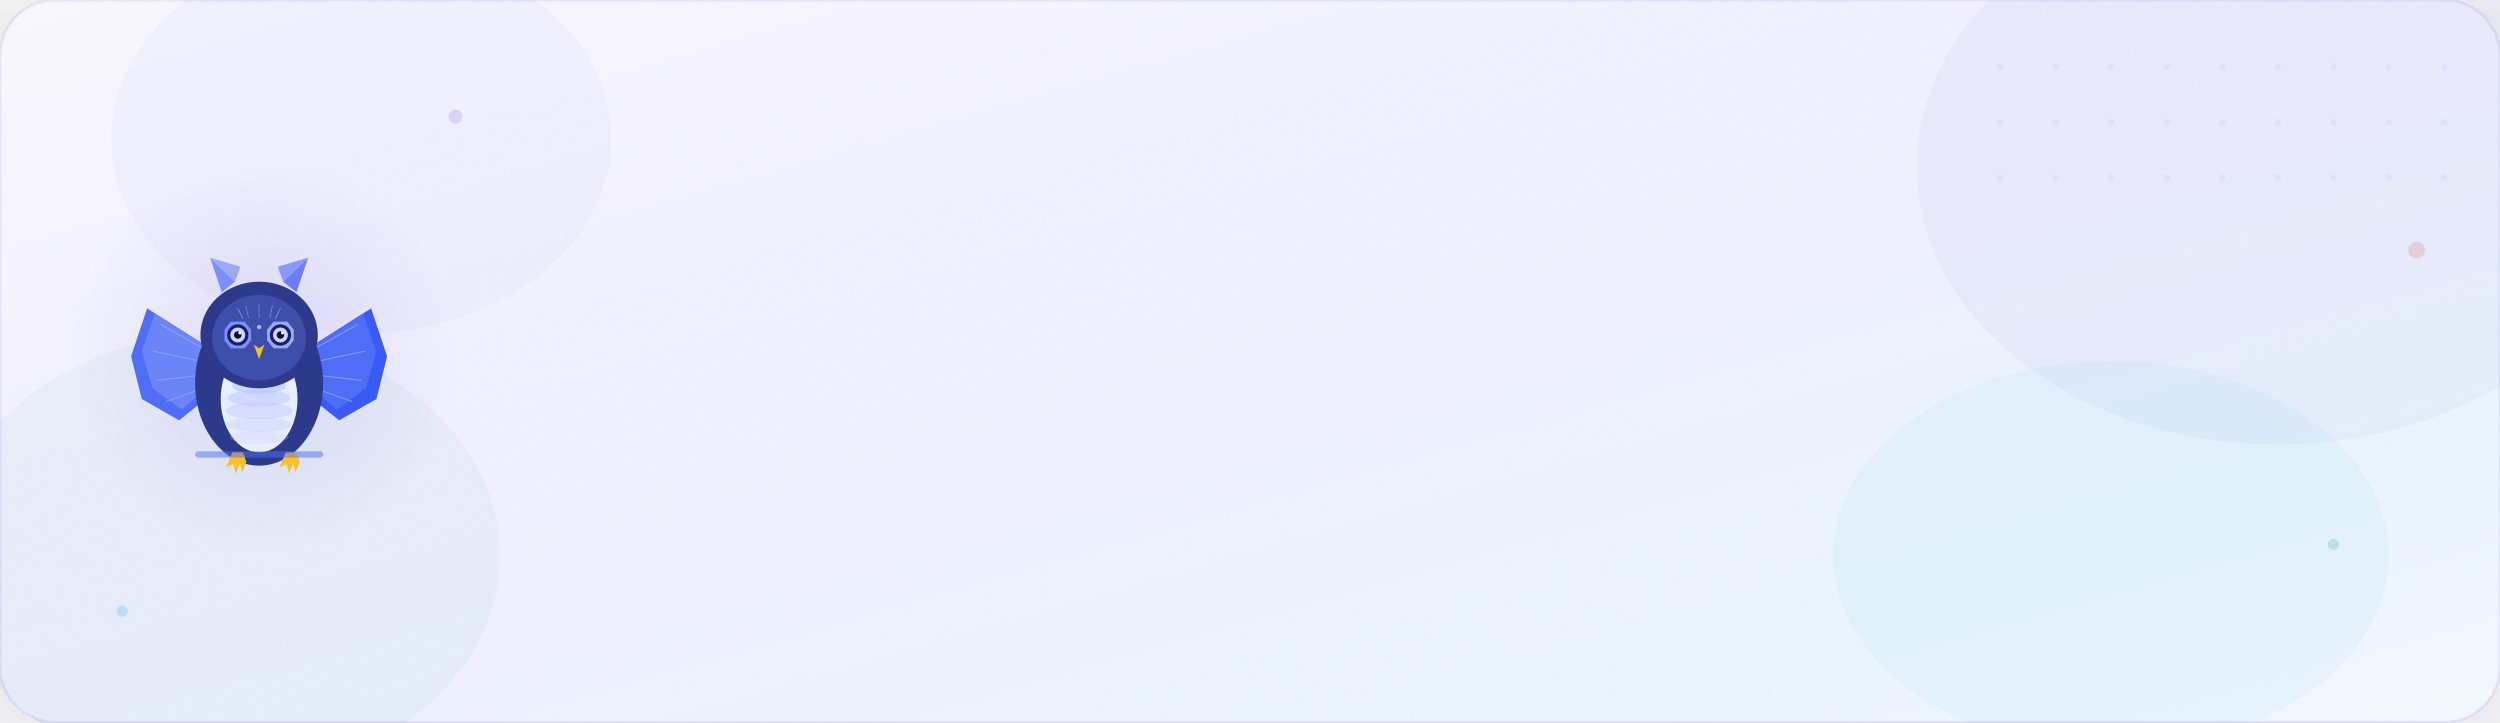
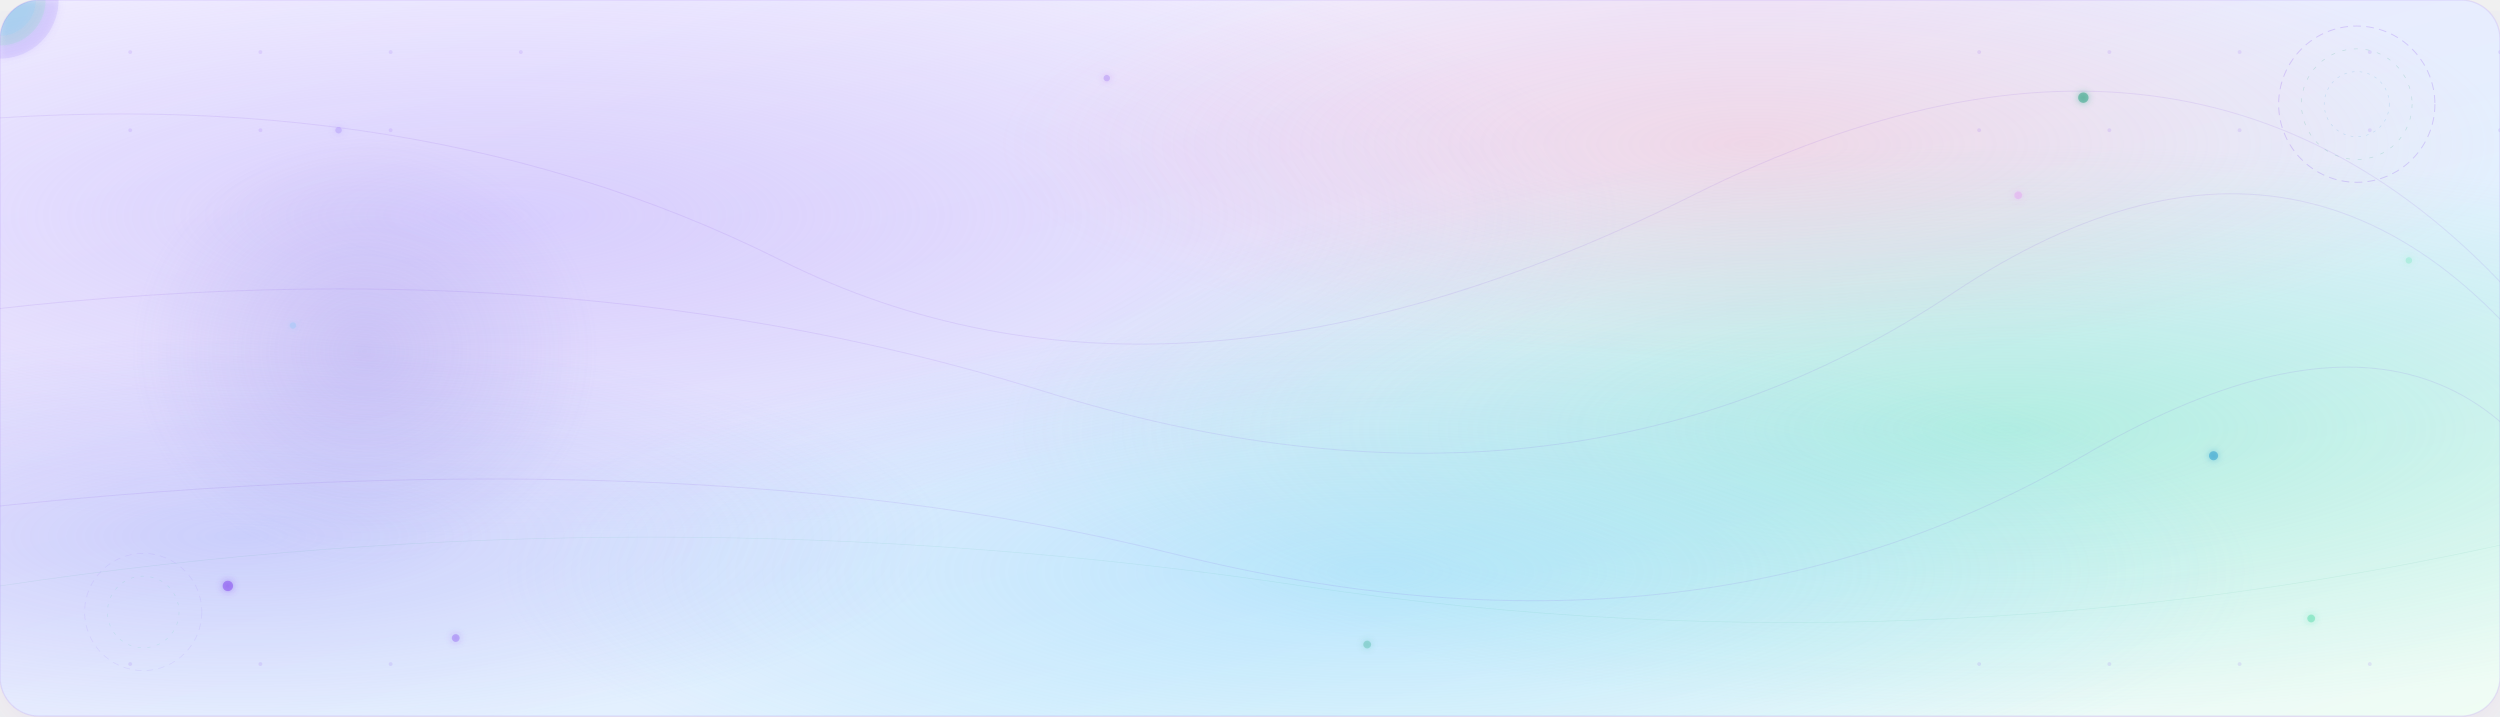
- <svg xmlns="http://www.w3.org/2000/svg" width="900" height="260" viewBox="0 0 900 260">
+ <svg xmlns="http://www.w3.org/2000/svg" width="3840" height="1100" viewBox="0 0 3840 1100">
  <defs>
-     <linearGradient id="bg" x1="0%" y1="0%" x2="100%" y2="100%">
-       <stop offset="0%" stop-color="#f8f7ff" />
-       <stop offset="40%" stop-color="#f0effe" />
-       <stop offset="80%" stop-color="#eaf4fb" />
-       <stop offset="100%" stop-color="#f3f8ff" />
+     <linearGradient id="bgBase" x1="0%" y1="0%" x2="100%" y2="100%">
+       <stop offset="0%" stop-color="#f5f3ff" />
+       <stop offset="35%" stop-color="#ede9fe" />
+       <stop offset="70%" stop-color="#e0f2fe" />
+       <stop offset="100%" stop-color="#f0fdf4" />
+     </linearGradient>
+     <radialGradient id="aurora1" cx="20%" cy="30%" r="45%">
+       <stop offset="0%" stop-color="#c4b5fd" stop-opacity="0.55" />
+       <stop offset="100%" stop-color="#c4b5fd" stop-opacity="0" />
+       <animate attributeName="cx" values="20%;35%;18%;28%;20%" dur="18s" repeatCount="indefinite" />
+       <animate attributeName="cy" values="30%;20%;45%;25%;30%" dur="18s" repeatCount="indefinite" />
+     </radialGradient>
+     <radialGradient id="aurora2" cx="80%" cy="60%" r="40%">
+       <stop offset="0%" stop-color="#6ee7b7" stop-opacity="0.40" />
+       <stop offset="100%" stop-color="#6ee7b7" stop-opacity="0" />
+       <animate attributeName="cx" values="80%;65%;82%;72%;80%" dur="22s" repeatCount="indefinite" />
+       <animate attributeName="cy" values="60%;75%;50%;65%;60%" dur="22s" repeatCount="indefinite" />
+     </radialGradient>
+     <radialGradient id="aurora3" cx="55%" cy="80%" r="35%">
+       <stop offset="0%" stop-color="#7dd3fc" stop-opacity="0.38" />
+       <stop offset="100%" stop-color="#7dd3fc" stop-opacity="0" />
+       <animate attributeName="cx" values="55%;40%;60%;50%;55%" dur="16s" repeatCount="indefinite" />
+       <animate attributeName="cy" values="80%;65%;85%;70%;80%" dur="16s" repeatCount="indefinite" />
+     </radialGradient>
+     <radialGradient id="aurora4" cx="70%" cy="20%" r="30%">
+       <stop offset="0%" stop-color="#fda4af" stop-opacity="0.28" />
+       <stop offset="100%" stop-color="#fda4af" stop-opacity="0" />
+       <animate attributeName="cx" values="70%;80%;62%;75%;70%" dur="20s" repeatCount="indefinite" />
+       <animate attributeName="cy" values="20%;35%;18%;28%;20%" dur="20s" repeatCount="indefinite" />
+     </radialGradient>
+     <radialGradient id="aurora5" cx="10%" cy="75%" r="28%">
+       <stop offset="0%" stop-color="#818cf8" stop-opacity="0.30" />
+       <stop offset="100%" stop-color="#818cf8" stop-opacity="0" />
+       <animate attributeName="cx" values="10%;22%;8%;16%;10%" dur="25s" repeatCount="indefinite" />
+       <animate attributeName="cy" values="75%;60%;80%;68%;75%" dur="25s" repeatCount="indefinite" />
+     </radialGradient>
+     <linearGradient id="titleGrad" x1="0%" y1="0%" x2="100%" y2="0%">
+       <stop offset="0%" stop-color="#1e1b4b">
+         <animate attributeName="stop-color" values="#1e1b4b;#4338ca;#1e1b4b" dur="7s" repeatCount="indefinite" />
+       </stop>
+       <stop offset="45%" stop-color="#7c3aed">
+         <animate attributeName="stop-color" values="#7c3aed;#a78bfa;#7c3aed" dur="7s" repeatCount="indefinite" />
+       </stop>
+       <stop offset="78%" stop-color="#059669">
+         <animate attributeName="stop-color" values="#059669;#34d399;#059669" dur="7s" repeatCount="indefinite" />
+       </stop>
+       <stop offset="100%" stop-color="#1e1b4b">
+         <animate attributeName="stop-color" values="#1e1b4b;#4338ca;#1e1b4b" dur="7s" repeatCount="indefinite" />
+       </stop>
    </linearGradient>
    <radialGradient id="owlGlow" cx="50%" cy="50%" r="50%">
-       <stop offset="0%" stop-color="#7F77DD" stop-opacity="0.18" />
+       <stop offset="0%" stop-color="#7F77DD" stop-opacity="0.22" />
      <stop offset="100%" stop-color="#7F77DD" stop-opacity="0" />
    </radialGradient>
-     <linearGradient id="titleGrad" x1="0%" y1="0%" x2="100%" y2="0%">
-       <stop offset="0%" stop-color="#2d2060">
-         <animate attributeName="stop-color" values="#2d2060;#4a3ab8;#2d2060" dur="6s" repeatCount="indefinite" />
-       </stop>
-       <stop offset="50%" stop-color="#7F77DD">
-         <animate attributeName="stop-color" values="#7F77DD;#a89ef5;#7F77DD" dur="6s" repeatCount="indefinite" />
-       </stop>
-       <stop offset="100%" stop-color="#1D9E75">
-         <animate attributeName="stop-color" values="#1D9E75;#2dcc97;#1D9E75" dur="6s" repeatCount="indefinite" />
-       </stop>
-     </linearGradient>
    <linearGradient id="p1g" x1="0%" y1="0%" x2="100%" y2="0%">
-       <stop offset="0%" stop-color="#7F77DD" stop-opacity="0.15" />
-       <stop offset="100%" stop-color="#534AB7" stop-opacity="0.04" />
+       <stop offset="0%" stop-color="#7c3aed" stop-opacity="0.14" />
+       <stop offset="100%" stop-color="#7c3aed" stop-opacity="0.03" />
    </linearGradient>
    <linearGradient id="p2g" x1="0%" y1="0%" x2="100%" y2="0%">
-       <stop offset="0%" stop-color="#1D9E75" stop-opacity="0.15" />
-       <stop offset="100%" stop-color="#0F6E56" stop-opacity="0.04" />
+       <stop offset="0%" stop-color="#059669" stop-opacity="0.14" />
+       <stop offset="100%" stop-color="#059669" stop-opacity="0.03" />
    </linearGradient>
    <linearGradient id="p3g" x1="0%" y1="0%" x2="100%" y2="0%">
-       <stop offset="0%" stop-color="#0EA5E9" stop-opacity="0.15" />
-       <stop offset="100%" stop-color="#0284C7" stop-opacity="0.04" />
+       <stop offset="0%" stop-color="#0284c7" stop-opacity="0.14" />
+       <stop offset="100%" stop-color="#0284c7" stop-opacity="0.03" />
    </linearGradient>
    <linearGradient id="p4g" x1="0%" y1="0%" x2="100%" y2="0%">
-       <stop offset="0%" stop-color="#D85A30" stop-opacity="0.15" />
-       <stop offset="100%" stop-color="#993C1D" stop-opacity="0.04" />
-     </linearGradient>
-     <filter id="grain" x="0%" y="0%" width="100%" height="100%">
-       <feTurbulence type="fractalNoise" baseFrequency="0.65" numOctaves="3" stitchTiles="stitch" result="noiseOut" />
-       <feColorMatrix type="saturate" values="0" in="noiseOut" result="grayNoise" />
-       <feBlend in="SourceGraphic" in2="grayNoise" mode="overlay" result="blended" />
-       <feComposite in="blended" in2="SourceGraphic" operator="in" />
+       <stop offset="0%" stop-color="#dc2626" stop-opacity="0.14" />
+       <stop offset="100%" stop-color="#dc2626" stop-opacity="0.03" />
+     </linearGradient>
+     <filter id="cardShadow" x="-2%" y="-4%" width="104%" height="114%">
+       <feDropShadow dx="0" dy="16" stdDeviation="48" flood-color="#6d28d9" flood-opacity="0.10" />
    </filter>
-     <filter id="shadow" x="-3%" y="-3%" width="106%" height="112%">
-       <feDropShadow dx="0" dy="4" stdDeviation="12" flood-color="#7F77DD" flood-opacity="0.10" />
+     <filter id="glow" x="-50%" y="-50%" width="200%" height="200%">
+       <feGaussianBlur in="SourceGraphic" stdDeviation="6" result="blur" />
+       <feMerge>
+         <feMergeNode in="blur" />
+         <feMergeNode in="SourceGraphic" />
+       </feMerge>
    </filter>
-     <clipPath id="cardClip">
-       <rect width="900" height="260" rx="20" />
+     <clipPath id="card">
+       <rect width="3840" height="1100" rx="60" />
    </clipPath>
  </defs>
-   <g filter="url(#shadow)">
-     <rect width="900" height="260" rx="20" fill="url(#bg)" />
+   <g filter="url(#cardShadow)">
+     <rect width="3840" height="1100" rx="60" fill="url(#bgBase)" />
  </g>
-   <rect width="900" height="260" rx="20" fill="url(#bg)" filter="url(#grain)" opacity="0.035" />
-   <ellipse cx="820" cy="60" rx="130" ry="100" fill="#7F77DD" opacity="0.06" />
-   <ellipse cx="760" cy="200" rx="100" ry="70" fill="#0EA5E9" opacity="0.05" />
-   <ellipse cx="80" cy="200" rx="100" ry="80" fill="#1D9E75" opacity="0.05" />
-   <ellipse cx="130" cy="50" rx="90" ry="70" fill="#7F77DD" opacity="0.05" />
-   <g opacity="0.08">
-     <circle cx="720" cy="24" r="1.2" fill="#7F77DD" />
-     <circle cx="740" cy="24" r="1.2" fill="#7F77DD" />
-     <circle cx="760" cy="24" r="1.2" fill="#7F77DD" />
-     <circle cx="780" cy="24" r="1.2" fill="#7F77DD" />
-     <circle cx="800" cy="24" r="1.2" fill="#7F77DD" />
-     <circle cx="820" cy="24" r="1.2" fill="#7F77DD" />
-     <circle cx="840" cy="24" r="1.2" fill="#7F77DD" />
-     <circle cx="860" cy="24" r="1.2" fill="#7F77DD" />
-     <circle cx="880" cy="24" r="1.2" fill="#7F77DD" />
-     <circle cx="720" cy="44" r="1.2" fill="#7F77DD" />
-     <circle cx="740" cy="44" r="1.2" fill="#7F77DD" />
-     <circle cx="760" cy="44" r="1.2" fill="#7F77DD" />
-     <circle cx="780" cy="44" r="1.2" fill="#7F77DD" />
-     <circle cx="800" cy="44" r="1.2" fill="#7F77DD" />
-     <circle cx="820" cy="44" r="1.2" fill="#7F77DD" />
-     <circle cx="840" cy="44" r="1.2" fill="#7F77DD" />
-     <circle cx="860" cy="44" r="1.2" fill="#7F77DD" />
-     <circle cx="880" cy="44" r="1.2" fill="#7F77DD" />
-     <circle cx="720" cy="64" r="1.2" fill="#7F77DD" />
-     <circle cx="740" cy="64" r="1.2" fill="#7F77DD" />
-     <circle cx="760" cy="64" r="1.2" fill="#7F77DD" />
-     <circle cx="780" cy="64" r="1.2" fill="#7F77DD" />
-     <circle cx="800" cy="64" r="1.2" fill="#7F77DD" />
-     <circle cx="820" cy="64" r="1.2" fill="#7F77DD" />
-     <circle cx="840" cy="64" r="1.2" fill="#7F77DD" />
-     <circle cx="860" cy="64" r="1.2" fill="#7F77DD" />
-     <circle cx="880" cy="64" r="1.2" fill="#7F77DD" />
+   <g clip-path="url(#card)">
+     <rect width="3840" height="1100" fill="url(#aurora1)" />
+     <rect width="3840" height="1100" fill="url(#aurora2)" />
+     <rect width="3840" height="1100" fill="url(#aurora3)" />
+     <rect width="3840" height="1100" fill="url(#aurora4)" />
+     <rect width="3840" height="1100" fill="url(#aurora5)" />
+     <g opacity="0.10" stroke="#6d28d9" stroke-width="1.5" fill="none">
+       <path d="M-200,200 Q600,100 1200,400 T2600,300 T3900,500">
+         <animate attributeName="d" values="M-200,200 Q600,100 1200,400 T2600,300 T3900,500;                   M-200,350 Q700,150 1400,300 T2800,500 T4000,350;                   M-200,200 Q600,100 1200,400 T2600,300 T3900,500" dur="14s" repeatCount="indefinite" />
+       </path>
+       <path d="M-200,500 Q800,350 1600,600 T3000,450 T4000,700">
+         <animate attributeName="d" values="M-200,500 Q800,350 1600,600 T3000,450 T4000,700;                   M-200,600 Q900,400 1800,500 T3200,650 T4000,550;                   M-200,500 Q800,350 1600,600 T3000,450 T4000,700" dur="18s" repeatCount="indefinite" />
+       </path>
+       <path d="M-200,800 Q1000,650 1800,850 T3200,700 T4000,900">
+         <animate attributeName="d" values="M-200,800 Q1000,650 1800,850 T3200,700 T4000,900;                   M-200,700 Q1100,750 1900,650 T3100,800 T4000,800;                   M-200,800 Q1000,650 1800,850 T3200,700 T4000,900" dur="20s" repeatCount="indefinite" />
+       </path>
+     </g>
+     <g opacity="0.08" stroke="#059669" stroke-width="1" fill="none">
+       <path d="M0,900 Q1000,750 2000,900 T4000,800">
+         <animate attributeName="d" values="M0,900 Q1000,750 2000,900 T4000,800;                   M0,850 Q1200,950 2200,800 T4000,900;                   M0,900 Q1000,750 2000,900 T4000,800" dur="22s" repeatCount="indefinite" />
+       </path>
+     </g>
+     <g opacity="0.12" fill="#7c3aed">
+       <circle cx="200" cy="80" r="3">
+         <animate attributeName="opacity" values="0.6;0.15;0.6" dur="4s" begin="0s" repeatCount="indefinite" />
+       </circle>
+       <circle cx="400" cy="80" r="3">
+         <animate attributeName="opacity" values="0.6;0.15;0.6" dur="4s" begin="0.3s" repeatCount="indefinite" />
+       </circle>
+       <circle cx="600" cy="80" r="3">
+         <animate attributeName="opacity" values="0.6;0.15;0.6" dur="4s" begin="0.6s" repeatCount="indefinite" />
+       </circle>
+       <circle cx="800" cy="80" r="3">
+         <animate attributeName="opacity" values="0.6;0.15;0.6" dur="4s" begin="0.9s" repeatCount="indefinite" />
+       </circle>
+       <circle cx="3040" cy="80" r="3">
+         <animate attributeName="opacity" values="0.6;0.15;0.6" dur="4s" begin="0.4s" repeatCount="indefinite" />
+       </circle>
+       <circle cx="3240" cy="80" r="3">
+         <animate attributeName="opacity" values="0.6;0.15;0.6" dur="4s" begin="0.7s" repeatCount="indefinite" />
+       </circle>
+       <circle cx="3440" cy="80" r="3">
+         <animate attributeName="opacity" values="0.6;0.15;0.6" dur="4s" begin="1.0s" repeatCount="indefinite" />
+       </circle>
+       <circle cx="3640" cy="80" r="3">
+         <animate attributeName="opacity" values="0.6;0.15;0.6" dur="4s" begin="1.3s" repeatCount="indefinite" />
+       </circle>
+       <circle cx="3840" cy="80" r="3">
+         <animate attributeName="opacity" values="0.6;0.15;0.6" dur="4s" begin="0.1s" repeatCount="indefinite" />
+       </circle>
+       <circle cx="200" cy="200" r="3">
+         <animate attributeName="opacity" values="0.6;0.15;0.6" dur="5s" begin="0.5s" repeatCount="indefinite" />
+       </circle>
+       <circle cx="400" cy="200" r="3">
+         <animate attributeName="opacity" values="0.6;0.15;0.6" dur="5s" begin="0.8s" repeatCount="indefinite" />
+       </circle>
+       <circle cx="600" cy="200" r="3">
+         <animate attributeName="opacity" values="0.6;0.15;0.6" dur="5s" begin="1.1s" repeatCount="indefinite" />
+       </circle>
+       <circle cx="3040" cy="200" r="3">
+         <animate attributeName="opacity" values="0.6;0.15;0.6" dur="5s" begin="0.2s" repeatCount="indefinite" />
+       </circle>
+       <circle cx="3240" cy="200" r="3">
+         <animate attributeName="opacity" values="0.6;0.15;0.6" dur="5s" begin="0.5s" repeatCount="indefinite" />
+       </circle>
+       <circle cx="3440" cy="200" r="3">
+         <animate attributeName="opacity" values="0.6;0.15;0.6" dur="5s" begin="0.8s" repeatCount="indefinite" />
+       </circle>
+       <circle cx="3640" cy="200" r="3">
+         <animate attributeName="opacity" values="0.6;0.15;0.6" dur="5s" begin="1.1s" repeatCount="indefinite" />
+       </circle>
+       <circle cx="3840" cy="200" r="3">
+         <animate attributeName="opacity" values="0.6;0.15;0.6" dur="5s" begin="0.4s" repeatCount="indefinite" />
+       </circle>
+       <circle cx="200" cy="1020" r="3">
+         <animate attributeName="opacity" values="0.6;0.15;0.6" dur="4.5s" begin="1.2s" repeatCount="indefinite" />
+       </circle>
+       <circle cx="400" cy="1020" r="3">
+         <animate attributeName="opacity" values="0.6;0.15;0.6" dur="4.5s" begin="0.9s" repeatCount="indefinite" />
+       </circle>
+       <circle cx="600" cy="1020" r="3">
+         <animate attributeName="opacity" values="0.6;0.15;0.6" dur="4.5s" begin="0.6s" repeatCount="indefinite" />
+       </circle>
+       <circle cx="3040" cy="1020" r="3">
+         <animate attributeName="opacity" values="0.6;0.15;0.6" dur="4.5s" begin="0.3s" repeatCount="indefinite" />
+       </circle>
+       <circle cx="3240" cy="1020" r="3">
+         <animate attributeName="opacity" values="0.6;0.15;0.6" dur="4.5s" begin="0.6s" repeatCount="indefinite" />
+       </circle>
+       <circle cx="3440" cy="1020" r="3">
+         <animate attributeName="opacity" values="0.6;0.15;0.6" dur="4.5s" begin="0.9s" repeatCount="indefinite" />
+       </circle>
+       <circle cx="3640" cy="1020" r="3">
+         <animate attributeName="opacity" values="0.6;0.15;0.6" dur="4.5s" begin="1.2s" repeatCount="indefinite" />
+       </circle>
+     </g>
+     <g filter="url(#glow)">
+       <circle r="90" fill="#a78bfa" opacity="0.18">
+         <animateMotion dur="28s" repeatCount="indefinite" path="M3600,120 Q3750,300 3700,500 Q3650,700 3750,900 Q3800,1000 3700,1050 Q3500,1080 3400,1000 Q3300,900 3400,700 Q3500,500 3350,200 Q3400,50 3600,120" />
+       </circle>
+       <circle r="70" fill="#6ee7b7" opacity="0.15">
+         <animateMotion dur="24s" repeatCount="indefinite" path="M120,900 Q50,750 100,550 Q150,350 80,150 Q160,60 300,100 Q400,140 350,300 Q300,500 400,750 Q420,900 300,1000 Q200,1050 120,900" />
+       </circle>
+       <circle r="55" fill="#7dd3fc" opacity="0.14">
+         <animateMotion dur="32s" repeatCount="indefinite" path="M1800,80 Q2200,160 2400,80 Q2600,20 2800,100 Q2900,200 2700,350 Q2500,480 2300,380 Q2100,280 1900,350 Q1700,420 1600,300 Q1500,180 1800,80" />
+       </circle>
+     </g>
+     <g filter="url(#glow)">
+       <circle cx="350" cy="900" r="8" fill="#7c3aed" opacity="0.45">
+         <animate attributeName="cy" values="900;840;900" dur="6s" begin="0s" repeatCount="indefinite" />
+         <animate attributeName="opacity" values="0.45;0.10;0.45" dur="6s" begin="0s" repeatCount="indefinite" />
+       </circle>
+       <circle cx="520" cy="200" r="5" fill="#a78bfa" opacity="0.35">
+         <animate attributeName="cy" values="200;160;200" dur="7s" begin="1s" repeatCount="indefinite" />
+         <animate attributeName="opacity" values="0.35;0.08;0.35" dur="7s" begin="1s" repeatCount="indefinite" />
+       </circle>
+       <circle cx="700" cy="980" r="6" fill="#7c3aed" opacity="0.30">
+         <animate attributeName="cy" values="980;920;980" dur="8s" begin="0.5s" repeatCount="indefinite" />
+         <animate attributeName="opacity" values="0.30;0.07;0.30" dur="8s" begin="0.5s" repeatCount="indefinite" />
+       </circle>
+       <circle cx="3200" cy="150" r="8" fill="#059669" opacity="0.40">
+         <animate attributeName="cy" values="150;100;150" dur="5s" begin="0.8s" repeatCount="indefinite" />
+         <animate attributeName="opacity" values="0.40;0.10;0.40" dur="5s" begin="0.8s" repeatCount="indefinite" />
+       </circle>
+       <circle cx="3550" cy="950" r="6" fill="#34d399" opacity="0.35">
+         <animate attributeName="cy" values="950;890;950" dur="6.5s" begin="1.5s" repeatCount="indefinite" />
+         <animate attributeName="opacity" values="0.35;0.08;0.35" dur="6.5s" begin="1.5s" repeatCount="indefinite" />
+       </circle>
+       <circle cx="3700" cy="400" r="5" fill="#6ee7b7" opacity="0.30">
+         <animate attributeName="cy" values="400;350;400" dur="9s" begin="2s" repeatCount="indefinite" />
+         <animate attributeName="opacity" values="0.30;0.07;0.30" dur="9s" begin="2s" repeatCount="indefinite" />
+       </circle>
+       <circle cx="3400" cy="700" r="7" fill="#0284c7" opacity="0.38">
+         <animate attributeName="cy" values="700;640;700" dur="7.5s" begin="0.3s" repeatCount="indefinite" />
+         <animate attributeName="opacity" values="0.38;0.09;0.38" dur="7.5s" begin="0.3s" repeatCount="indefinite" />
+       </circle>
+       <circle cx="450" cy="500" r="5" fill="#7dd3fc" opacity="0.28">
+         <animate attributeName="cy" values="500;450;500" dur="10s" begin="2.5s" repeatCount="indefinite" />
+         <animate attributeName="opacity" values="0.28;0.06;0.28" dur="10s" begin="2.5s" repeatCount="indefinite" />
+       </circle>
+       <circle cx="3100" cy="300" r="6" fill="#e879f9" opacity="0.25">
+         <animate attributeName="cy" values="300;250;300" dur="8.5s" begin="1.2s" repeatCount="indefinite" />
+         <animate attributeName="opacity" values="0.25;0.06;0.25" dur="8.5s" begin="1.2s" repeatCount="indefinite" />
+       </circle>
+       <circle cx="1700" cy="120" r="5" fill="#7c3aed" opacity="0.22">
+         <animate attributeName="cy" values="120;80;120" dur="11s" begin="3s" repeatCount="indefinite" />
+         <animate attributeName="opacity" values="0.22;0.05;0.22" dur="11s" begin="3s" repeatCount="indefinite" />
+       </circle>
+       <circle cx="2100" cy="990" r="6" fill="#059669" opacity="0.22">
+         <animate attributeName="cy" values="990;940;990" dur="9.5s" begin="2s" repeatCount="indefinite" />
+         <animate attributeName="opacity" values="0.22;0.05;0.22" dur="9.5s" begin="2s" repeatCount="indefinite" />
+       </circle>
+     </g>
+     <g transform="translate(3620, 160)">
+       <circle cx="0" cy="0" r="120" fill="none" stroke="#7c3aed" stroke-width="1.5" stroke-dasharray="12 8" stroke-opacity="0.20">
+         <animateTransform attributeName="transform" type="rotate" from="0 0 0" to="360 0 0" dur="18s" repeatCount="indefinite" />
+       </circle>
+       <circle cx="0" cy="0" r="85" fill="none" stroke="#059669" stroke-width="1" stroke-dasharray="6 12" stroke-opacity="0.18">
+         <animateTransform attributeName="transform" type="rotate" from="360 0 0" to="0 0 0" dur="12s" repeatCount="indefinite" />
+       </circle>
+       <circle cx="0" cy="0" r="50" fill="none" stroke="#0284c7" stroke-width="1" stroke-dasharray="4 8" stroke-opacity="0.16">
+         <animateTransform attributeName="transform" type="rotate" from="0 0 0" to="360 0 0" dur="8s" repeatCount="indefinite" />
+       </circle>
+     </g>
+     <g transform="translate(220, 940)">
+       <circle cx="0" cy="0" r="90" fill="none" stroke="#a78bfa" stroke-width="1.2" stroke-dasharray="10 8" stroke-opacity="0.18">
+         <animateTransform attributeName="transform" type="rotate" from="0 0 0" to="360 0 0" dur="22s" repeatCount="indefinite" />
+       </circle>
+       <circle cx="0" cy="0" r="55" fill="none" stroke="#34d399" stroke-width="1" stroke-dasharray="5 10" stroke-opacity="0.15">
+         <animateTransform attributeName="transform" type="rotate" from="360 0 0" to="0 0 0" dur="15s" repeatCount="indefinite" />
+       </circle>
+     </g>
+     <ellipse cx="560" cy="540" rx="360" ry="330" fill="url(#owlGlow)" />
+     <g transform="translate(262, 172) scale(0.878)" opacity="0">
+       <animate attributeName="opacity" from="0" to="1" dur="0.8s" begin="0.2s" fill="freeze" />
+       <path d="M240 320 L130 250 L100 340 L120 420 L190 460 L240 420 Z" fill="#4f6ef7" />
+       <path d="M240 320 L145 260 L120 330 L140 400 L195 440 L240 400 Z" fill="#6b84f8" />
+       <line x1="235" y1="325" x2="155" y2="280" stroke="#a0b4ff" stroke-width="1.8" opacity=".7" />
+       <line x1="235" y1="350" x2="140" y2="330" stroke="#a0b4ff" stroke-width="1.8" opacity=".7" />
+       <line x1="235" y1="375" x2="148" y2="385" stroke="#a0b4ff" stroke-width="1.8" opacity=".7" />
+       <line x1="235" y1="400" x2="165" y2="425" stroke="#a0b4ff" stroke-width="1.8" opacity=".7" />
+       <path d="M440 320 L550 250 L580 340 L560 420 L490 460 L440 420 Z" fill="#3a5af5" />
+       <path d="M440 320 L535 260 L560 330 L540 400 L485 440 L440 400 Z" fill="#4f6ef7" />
+       <line x1="445" y1="325" x2="525" y2="280" stroke="#a0b4ff" stroke-width="1.8" opacity=".7" />
+       <line x1="445" y1="350" x2="540" y2="330" stroke="#a0b4ff" stroke-width="1.8" opacity=".7" />
+       <line x1="445" y1="375" x2="532" y2="385" stroke="#a0b4ff" stroke-width="1.8" opacity=".7" />
+       <line x1="445" y1="400" x2="515" y2="425" stroke="#a0b4ff" stroke-width="1.8" opacity=".7" />
+       <ellipse cx="340" cy="390" rx="120" ry="155" fill="#2d3a8c" />
+       <ellipse cx="340" cy="420" rx="72" ry="100" fill="#e8eeff" />
+       <ellipse cx="340" cy="395" rx="50" ry="16" fill="#b8c4ff" opacity=".6" />
+       <ellipse cx="340" cy="418" rx="58" ry="16" fill="#b8c4ff" opacity=".5" />
+       <ellipse cx="340" cy="442" rx="63" ry="16" fill="#b8c4ff" opacity=".4" />
+       <ellipse cx="340" cy="468" rx="62" ry="14" fill="#b8c4ff" opacity=".3" />
+       <ellipse cx="340" cy="492" rx="55" ry="12" fill="#b8c4ff" opacity=".2" />
+       <ellipse cx="340" cy="300" rx="110" ry="100" fill="#2d3a8c" />
+       <polygon points="270,220 248,155 295,200" fill="#7c8fff" />
+       <polygon points="295,200 248,155 305,172" fill="#9aaaf8" />
+       <polygon points="410,220 432,155 385,200" fill="#6b7ef7" />
+       <polygon points="385,200 432,155 375,172" fill="#8899f8" />
+       <ellipse cx="340" cy="305" rx="88" ry="80" fill="#3d4fa8" />
+       <polygon points="287,275 275,290 275,310 287,325 313,325 325,310 325,290 313,275" fill="#7c8fff" />
+       <polygon points="367,275 355,290 355,310 367,325 393,325 405,310 405,290 393,275" fill="#9aaaf8" />
+       <circle cx="300" cy="300" r="20" fill="#1a2060" />
+       <circle cx="380" cy="300" r="20" fill="#1a2060" />
+       <circle cx="300" cy="300" r="14" fill="#c8d4ff" />
+       <circle cx="380" cy="300" r="14" fill="#c8d4ff" />
+       <circle cx="300" cy="300" r="7" fill="#0a0f3a" />
+       <circle cx="380" cy="300" r="7" fill="#0a0f3a" />
+       <circle cx="304" cy="296" r="3" fill="#fff" />
+       <circle cx="384" cy="296" r="3" fill="#fff" />
+       <polygon points="330,318 340,345 350,318 340,325" fill="#fbbf24" />
+       <line x1="300" y1="250" x2="310" y2="270" stroke="#a0b4ff" stroke-width="1.5" opacity=".7" />
+       <line x1="315" y1="245" x2="320" y2="268" stroke="#a0b4ff" stroke-width="1.5" opacity=".6" />
+       <line x1="340" y1="242" x2="340" y2="268" stroke="#a0b4ff" stroke-width="1.5" opacity=".5" />
+       <line x1="365" y1="245" x2="360" y2="268" stroke="#a0b4ff" stroke-width="1.5" opacity=".6" />
+       <line x1="380" y1="250" x2="370" y2="270" stroke="#a0b4ff" stroke-width="1.5" opacity=".7" />
+       <polygon points="290,520 278,548 292,542 296,560 304,540 308,558 316,538 310,520" fill="#fbbf24" />
+       <polygon points="390,520 378,548 392,542 396,560 404,540 408,558 416,538 410,520" fill="#fbbf24" />
+       <rect x="220" y="518" width="240" height="12" rx="6" fill="#4f6ef7" opacity=".5" />
+       <circle cx="340" cy="285" r="4" fill="#c8d4ff" opacity=".8" />
+     </g>
+     <text x="1060" y="490" font-family="Georgia, 'Palatino Linotype', Palatino, serif" font-size="360" font-weight="700" letter-spacing="-12" fill="url(#titleGrad)" opacity="0">
+       Hoovik
+       <animate attributeName="opacity" from="0" to="1" dur="0.9s" begin="0.3s" fill="freeze" />
+     </text>
+     <text x="1072" y="580" font-family="Georgia, serif" font-size="58" font-style="italic" letter-spacing="2" fill="#6b7280" opacity="0">
+       Video meetings that think. In real time.
+       <animate attributeName="opacity" from="0" to="1" dur="0.7s" begin="0.7s" fill="freeze" />
+     </text>
+     <line x1="1060" y1="632" x2="3300" y2="632" stroke="#c4b5fd" stroke-width="2" stroke-dasharray="2240" stroke-dashoffset="2240">
+       <animate attributeName="stroke-dashoffset" from="2240" to="0" dur="1.1s" begin="0.9s" fill="freeze" />
+     </line>
+     <g opacity="0">
+       <animate attributeName="opacity" from="0" to="1" dur="0.5s" begin="1.0s" fill="freeze" />
+       <rect x="1060" y="680" width="490" height="100" rx="50" fill="url(#p1g)" stroke="#7c3aed" stroke-width="2" stroke-opacity="0.40" />
+       <circle cx="1118" cy="730" r="16" fill="#7c3aed" />
+       <text x="1150" y="740" font-family="-apple-system, BlinkMacSystemFont, 'Segoe UI', sans-serif" font-size="44" font-weight="600" fill="#4c1d95">WebRTC P2P</text>
+     </g>
+     <g opacity="0">
+       <animate attributeName="opacity" from="0" to="1" dur="0.5s" begin="1.2s" fill="freeze" />
+       <rect x="1580" y="680" width="450" height="100" rx="50" fill="url(#p2g)" stroke="#059669" stroke-width="2" stroke-opacity="0.40" />
+       <circle cx="1638" cy="730" r="16" fill="#059669" />
+       <text x="1670" y="740" font-family="-apple-system, BlinkMacSystemFont, 'Segoe UI', sans-serif" font-size="44" font-weight="600" fill="#064e3b">Emotion AI</text>
+     </g>
+     <g opacity="0">
+       <animate attributeName="opacity" from="0" to="1" dur="0.5s" begin="1.4s" fill="freeze" />
+       <rect x="2060" y="680" width="470" height="100" rx="50" fill="url(#p3g)" stroke="#0284c7" stroke-width="2" stroke-opacity="0.40" />
+       <circle cx="2118" cy="730" r="16" fill="#0284c7" />
+       <text x="2150" y="740" font-family="-apple-system, BlinkMacSystemFont, 'Segoe UI', sans-serif" font-size="44" font-weight="600" fill="#0c4a6e">Whisper ASR</text>
+     </g>
+     <g opacity="0">
+       <animate attributeName="opacity" from="0" to="1" dur="0.5s" begin="1.6s" fill="freeze" />
+       <rect x="2560" y="680" width="390" height="100" rx="50" fill="url(#p4g)" stroke="#dc2626" stroke-width="2" stroke-opacity="0.40" />
+       <circle cx="2618" cy="730" r="16" fill="#dc2626">
+         <animate attributeName="opacity" values="1;0.3;1" dur="2s" repeatCount="indefinite" />
+       </circle>
+       <text x="2650" y="740" font-family="-apple-system, BlinkMacSystemFont, 'Segoe UI', sans-serif" font-size="44" font-weight="600" fill="#7f1d1d">Groq LLM</text>
+     </g>
  </g>
-   <ellipse cx="95" cy="128" rx="70" ry="70" fill="url(#owlGlow)" />
-   <g transform="translate(28, 63) scale(0.192)">
-     <path d="M240 320 L130 250 L100 340 L120 420 L190 460 L240 420 Z" fill="#4f6ef7" />
-     <path d="M240 320 L145 260 L120 330 L140 400 L195 440 L240 400 Z" fill="#6b84f8" />
-     <line x1="235" y1="325" x2="155" y2="280" stroke="#a0b4ff" stroke-width="1.8" opacity=".7" />
-     <line x1="235" y1="350" x2="140" y2="330" stroke="#a0b4ff" stroke-width="1.8" opacity=".7" />
-     <line x1="235" y1="375" x2="148" y2="385" stroke="#a0b4ff" stroke-width="1.8" opacity=".7" />
-     <line x1="235" y1="400" x2="165" y2="425" stroke="#a0b4ff" stroke-width="1.8" opacity=".7" />
-     <path d="M440 320 L550 250 L580 340 L560 420 L490 460 L440 420 Z" fill="#3a5af5" />
-     <path d="M440 320 L535 260 L560 330 L540 400 L485 440 L440 400 Z" fill="#4f6ef7" />
-     <line x1="445" y1="325" x2="525" y2="280" stroke="#a0b4ff" stroke-width="1.8" opacity=".7" />
-     <line x1="445" y1="350" x2="540" y2="330" stroke="#a0b4ff" stroke-width="1.8" opacity=".7" />
-     <line x1="445" y1="375" x2="532" y2="385" stroke="#a0b4ff" stroke-width="1.8" opacity=".7" />
-     <line x1="445" y1="400" x2="515" y2="425" stroke="#a0b4ff" stroke-width="1.8" opacity=".7" />
-     <ellipse cx="340" cy="390" rx="120" ry="155" fill="#2d3a8c" />
-     <ellipse cx="340" cy="420" rx="72" ry="100" fill="#e8eeff" />
-     <ellipse cx="340" cy="395" rx="50" ry="16" fill="#b8c4ff" opacity=".6" />
-     <ellipse cx="340" cy="418" rx="58" ry="16" fill="#b8c4ff" opacity=".5" />
-     <ellipse cx="340" cy="442" rx="63" ry="16" fill="#b8c4ff" opacity=".4" />
-     <ellipse cx="340" cy="468" rx="62" ry="14" fill="#b8c4ff" opacity=".3" />
-     <ellipse cx="340" cy="492" rx="55" ry="12" fill="#b8c4ff" opacity=".2" />
-     <ellipse cx="340" cy="300" rx="110" ry="100" fill="#2d3a8c" />
-     <polygon points="270,220 248,155 295,200" fill="#7c8fff" />
-     <polygon points="295,200 248,155 305,172" fill="#9aaaf8" />
-     <polygon points="410,220 432,155 385,200" fill="#6b7ef7" />
-     <polygon points="385,200 432,155 375,172" fill="#8899f8" />
-     <ellipse cx="340" cy="305" rx="88" ry="80" fill="#3d4fa8" />
-     <polygon points="287,275 275,290 275,310 287,325 313,325 325,310 325,290 313,275" fill="#7c8fff" />
-     <polygon points="367,275 355,290 355,310 367,325 393,325 405,310 405,290 393,275" fill="#9aaaf8" />
-     <circle cx="300" cy="300" r="20" fill="#1a2060" />
-     <circle cx="380" cy="300" r="20" fill="#1a2060" />
-     <circle cx="300" cy="300" r="14" fill="#c8d4ff" />
-     <circle cx="380" cy="300" r="14" fill="#c8d4ff" />
-     <circle cx="300" cy="300" r="7" fill="#0a0f3a" />
-     <circle cx="380" cy="300" r="7" fill="#0a0f3a" />
-     <circle cx="304" cy="296" r="3" fill="#fff" />
-     <circle cx="384" cy="296" r="3" fill="#fff" />
-     <polygon points="330,318 340,345 350,318 340,325" fill="#fbbf24" />
-     <line x1="300" y1="250" x2="310" y2="270" stroke="#a0b4ff" stroke-width="1.5" opacity=".7" />
-     <line x1="315" y1="245" x2="320" y2="268" stroke="#a0b4ff" stroke-width="1.5" opacity=".6" />
-     <line x1="340" y1="242" x2="340" y2="268" stroke="#a0b4ff" stroke-width="1.5" opacity=".5" />
-     <line x1="365" y1="245" x2="360" y2="268" stroke="#a0b4ff" stroke-width="1.5" opacity=".6" />
-     <line x1="380" y1="250" x2="370" y2="270" stroke="#a0b4ff" stroke-width="1.5" opacity=".7" />
-     <polygon points="290,520 278,548 292,542 296,560 304,540 308,558 316,538 310,520" fill="#fbbf24" />
-     <polygon points="390,520 378,548 392,542 396,560 404,540 408,558 416,538 410,520" fill="#fbbf24" />
-     <rect x="220" y="518" width="240" height="12" rx="6" fill="#4f6ef7" opacity=".5" />
-     <circle cx="340" cy="285" r="4" fill="#c8d4ff" opacity=".8" />
-   </g>
-   <text x="200" y="122" font-family="Georgia, 'Palatino Linotype', Palatino, serif" font-size="88" font-weight="700" letter-spacing="-3" fill="url(#titleGrad)" opacity="0">
-     Hoovik
-     <animate attributeName="opacity" from="0" to="1" dur="0.7s" begin="0.1s" fill="freeze" />
-   </text>
-   <text x="200" y="148" font-family="Georgia, serif" font-size="14.5" font-style="italic" letter-spacing="0.5" fill="#7a789e" opacity="0">
-     Video meetings that think. In real time.
-     <animate attributeName="opacity" from="0" to="1" dur="0.6s" begin="0.5s" fill="freeze" />
-   </text>
-   <line x1="200" y1="161" x2="700" y2="161" stroke="#c5c0f0" stroke-width="0.7" stroke-dasharray="500" stroke-dashoffset="500">
-     <animate attributeName="stroke-dashoffset" from="500" to="0" dur="0.9s" begin="0.7s" fill="freeze" />
-   </line>
-   <g opacity="0">
-     <animate attributeName="opacity" from="0" to="1" dur="0.4s" begin="0.8s" fill="freeze" />
-     <rect x="200" y="172" width="130" height="28" rx="14" fill="url(#p1g)" stroke="#7F77DD" stroke-width="0.8" stroke-opacity="0.45" />
-     <circle cx="218" cy="186" r="4" fill="#7F77DD" />
-     <text x="228" y="191" font-family="-apple-system, BlinkMacSystemFont, 'Segoe UI', sans-serif" font-size="11.5" font-weight="600" fill="#4a3ab8">WebRTC P2P</text>
-   </g>
-   <g opacity="0">
-     <animate attributeName="opacity" from="0" to="1" dur="0.4s" begin="0.95s" fill="freeze" />
-     <rect x="342" y="172" width="118" height="28" rx="14" fill="url(#p2g)" stroke="#1D9E75" stroke-width="0.8" stroke-opacity="0.45" />
-     <circle cx="360" cy="186" r="4" fill="#1D9E75" />
-     <text x="370" y="191" font-family="-apple-system, BlinkMacSystemFont, 'Segoe UI', sans-serif" font-size="11.5" font-weight="600" fill="#0e7a5a">Emotion AI</text>
-   </g>
-   <g opacity="0">
-     <animate attributeName="opacity" from="0" to="1" dur="0.4s" begin="1.1s" fill="freeze" />
-     <rect x="472" y="172" width="122" height="28" rx="14" fill="url(#p3g)" stroke="#0EA5E9" stroke-width="0.8" stroke-opacity="0.45" />
-     <circle cx="490" cy="186" r="4" fill="#0EA5E9" />
-     <text x="500" y="191" font-family="-apple-system, BlinkMacSystemFont, 'Segoe UI', sans-serif" font-size="11.5" font-weight="600" fill="#0369a1">Whisper ASR</text>
-   </g>
-   <g opacity="0">
-     <animate attributeName="opacity" from="0" to="1" dur="0.4s" begin="1.25s" fill="freeze" />
-     <rect x="606" y="172" width="104" height="28" rx="14" fill="url(#p4g)" stroke="#D85A30" stroke-width="0.8" stroke-opacity="0.45" />
-     <circle cx="623" cy="186" r="4" fill="#D85A30">
-       <animate attributeName="opacity" values="1;0.3;1" dur="2s" repeatCount="indefinite" />
-     </circle>
-     <text x="633" y="191" font-family="-apple-system, BlinkMacSystemFont, 'Segoe UI', sans-serif" font-size="11.5" font-weight="600" fill="#b84220">Groq LLM</text>
-   </g>
-   <circle cx="164" cy="42" r="2.5" fill="#7F77DD" opacity="0.22">
-     <animate attributeName="cy" values="42;32;42" dur="5s" begin="0.3s" repeatCount="indefinite" />
-     <animate attributeName="opacity" values="0.22;0.06;0.22" dur="5s" begin="0.3s" repeatCount="indefinite" />
-   </circle>
-   <circle cx="840" cy="196" r="2" fill="#1D9E75" opacity="0.20">
-     <animate attributeName="cy" values="196;180;196" dur="6.5s" begin="1s" repeatCount="indefinite" />
-     <animate attributeName="opacity" values="0.20;0.05;0.20" dur="6.5s" begin="1s" repeatCount="indefinite" />
-   </circle>
-   <circle cx="870" cy="90" r="3" fill="#D85A30" opacity="0.18">
-     <animate attributeName="cy" values="90;76;90" dur="4.5s" begin="0.8s" repeatCount="indefinite" />
-     <animate attributeName="opacity" values="0.18;0.05;0.18" dur="4.5s" begin="0.8s" repeatCount="indefinite" />
-   </circle>
-   <circle cx="44" cy="220" r="2" fill="#0EA5E9" opacity="0.20">
-     <animate attributeName="cy" values="220;206;220" dur="7s" begin="1.8s" repeatCount="indefinite" />
-     <animate attributeName="opacity" values="0.20;0.06;0.20" dur="7s" begin="1.8s" repeatCount="indefinite" />
-   </circle>
-   <rect width="900" height="260" rx="20" fill="none" stroke="#7F77DD" stroke-width="1" stroke-opacity="0.14" />
+   <rect width="3840" height="1100" rx="60" fill="none" stroke="#7c3aed" stroke-width="2" stroke-opacity="0.12" />
</svg>
